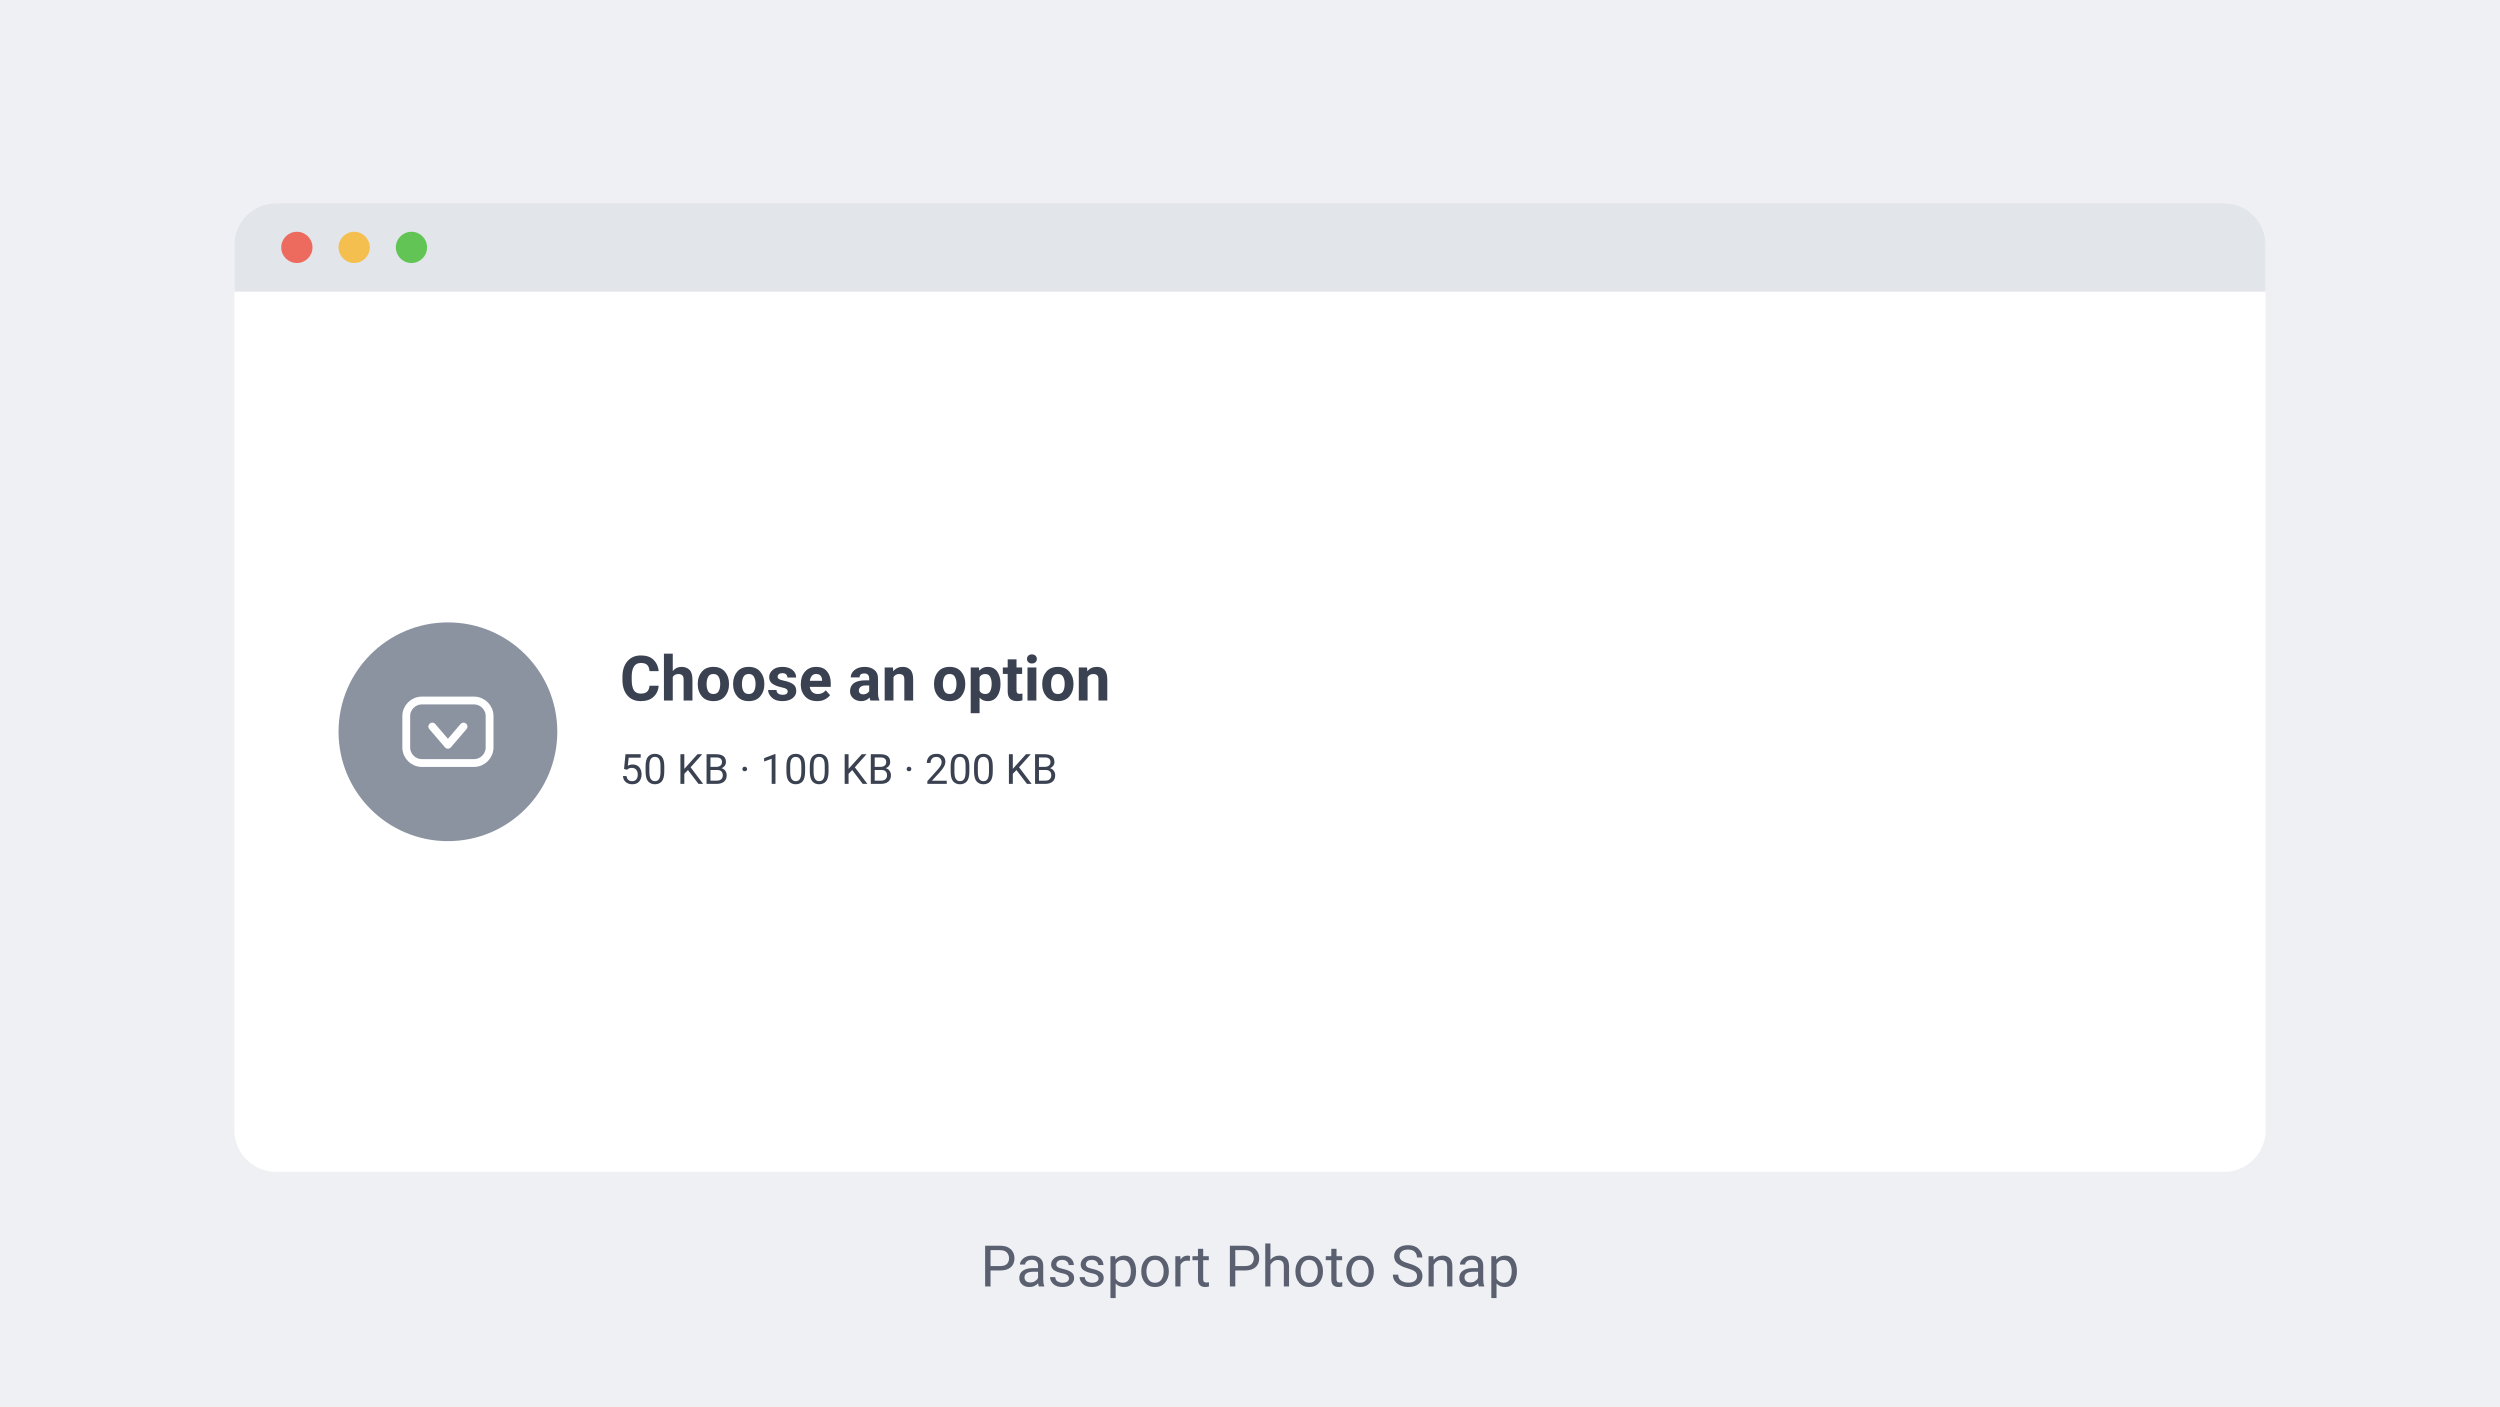
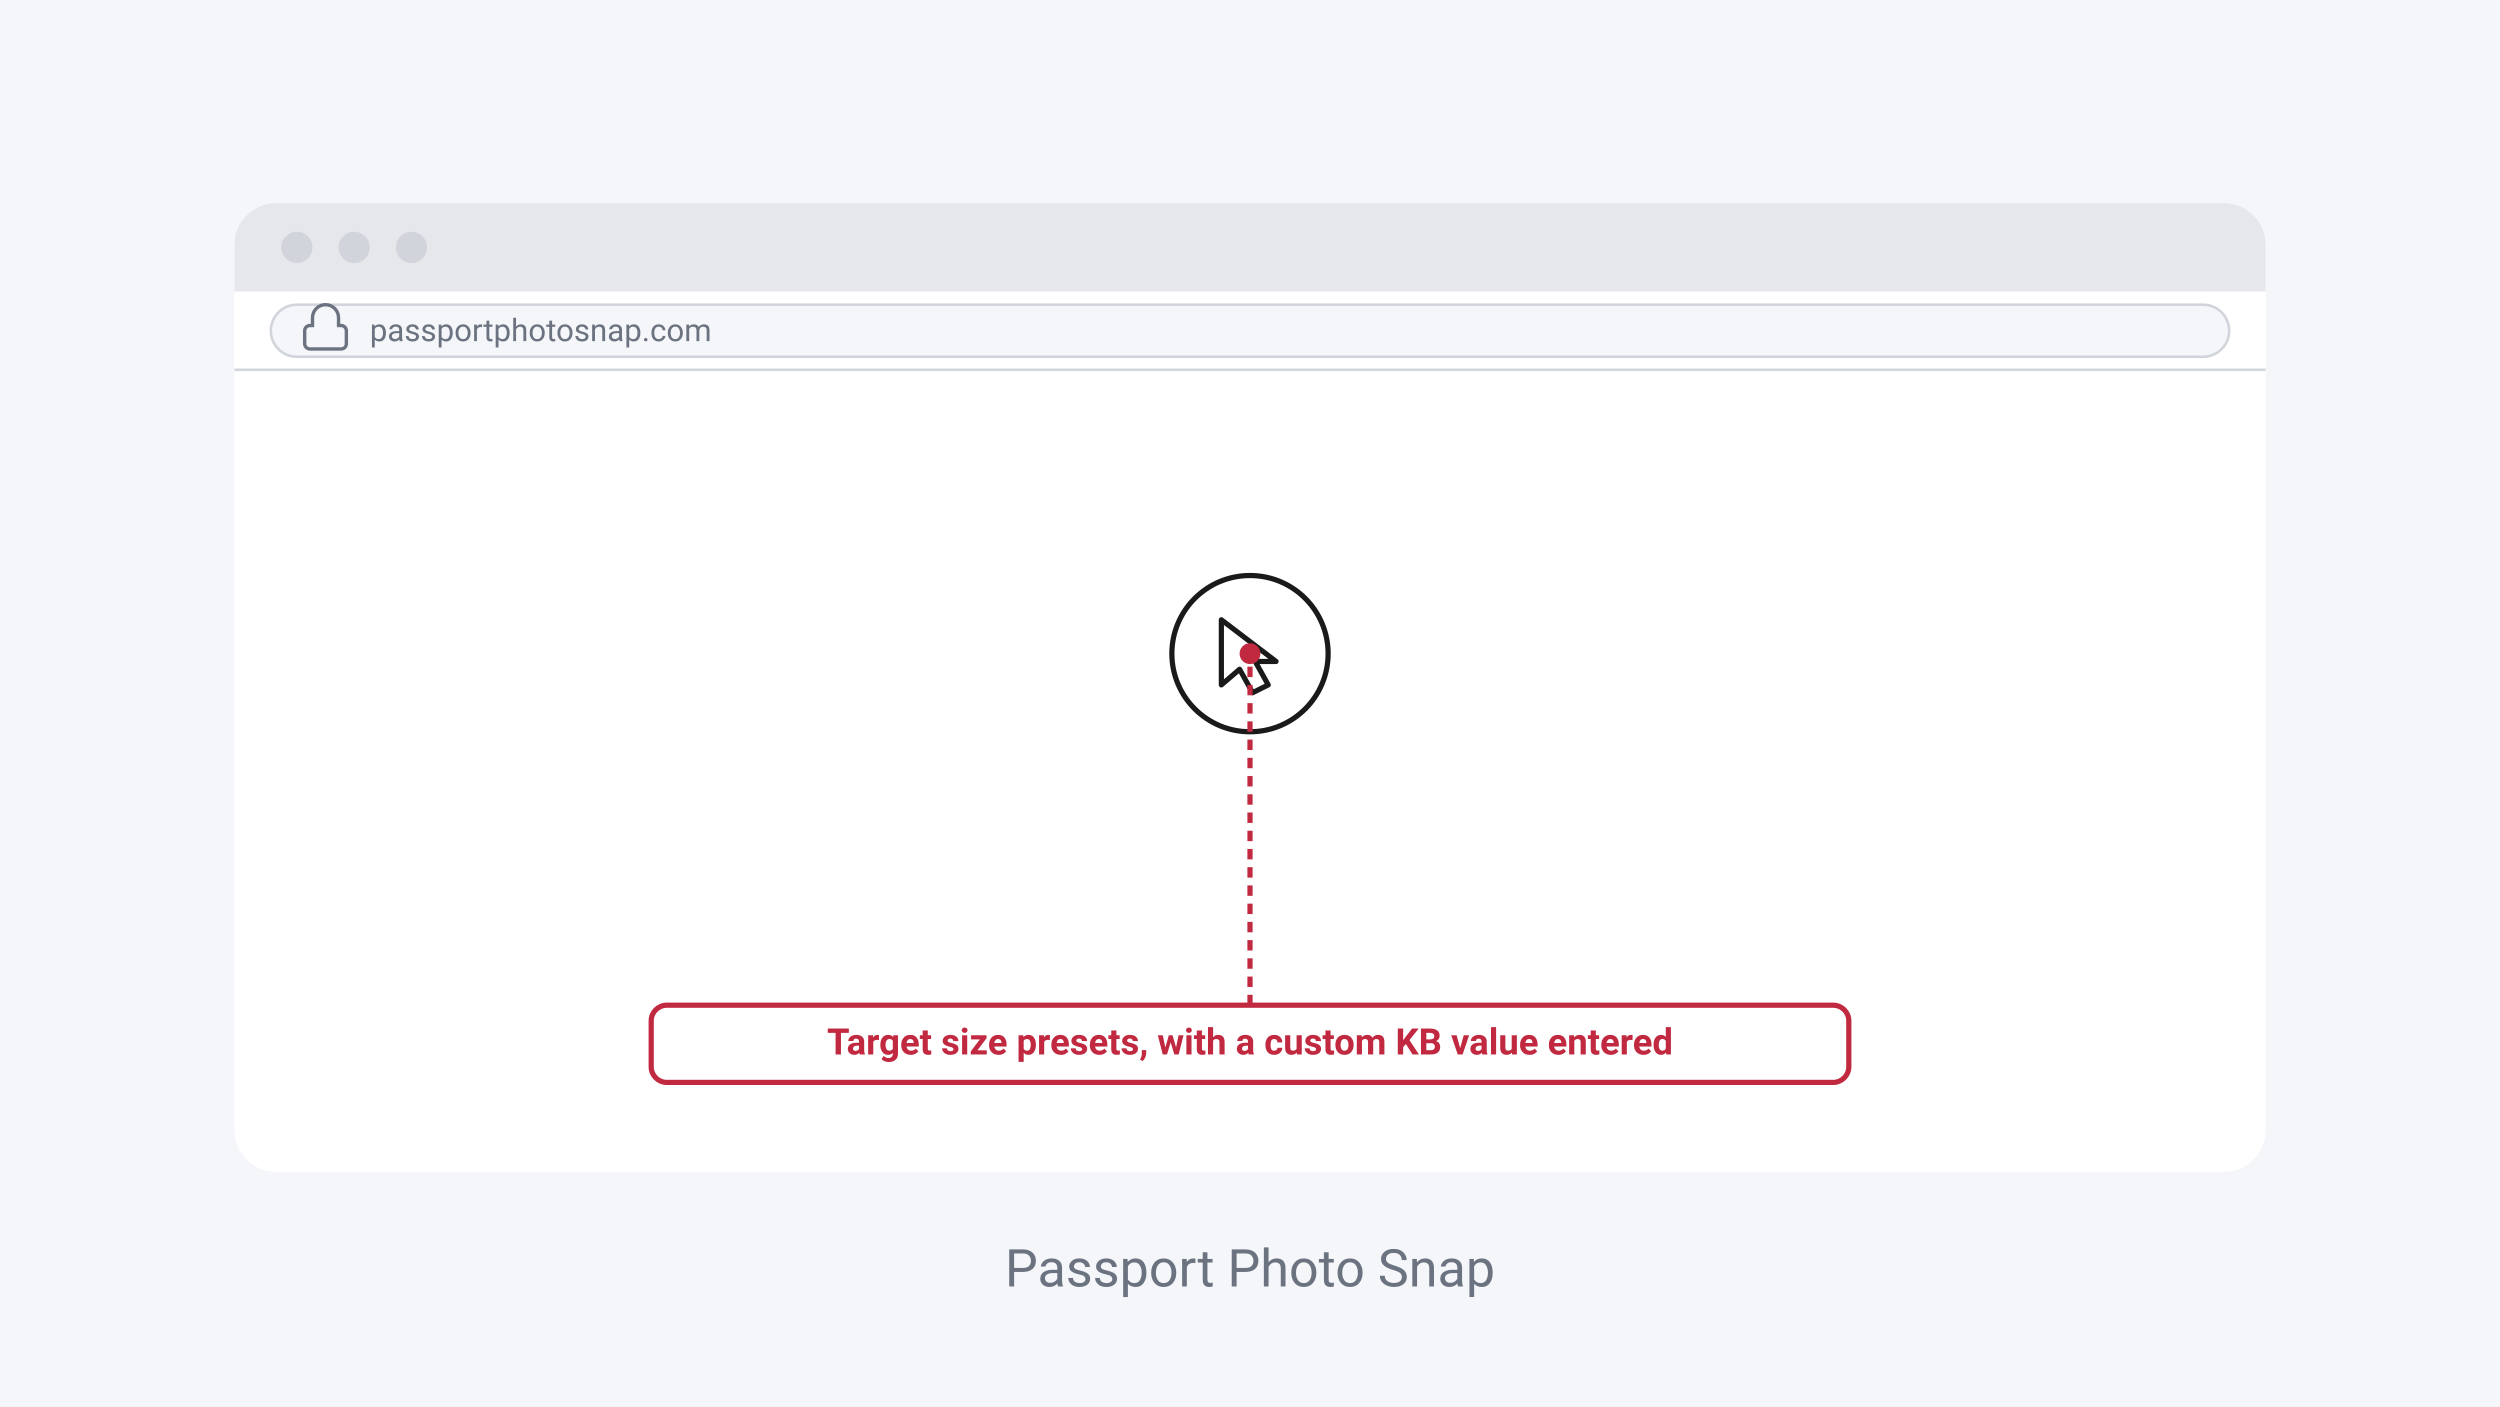
<svg xmlns="http://www.w3.org/2000/svg" width="960" height="540" viewBox="0 0 960 540">
-   <rect width="960" height="540" fill="#EEF0F3" />
+   <rect width="960" height="540" fill="#F4F6F9" />
  <rect x="90" y="78" width="780" height="372" rx="16" fill="#FFFFFF" />
-   <path d="M 90 94 A 16 16 0 0 1 106 78 L 854 78 A 16 16 0 0 1 870 94 L 870 112 L 90 112 Z" fill="#E2E5EA" />
-   <circle cx="114" cy="95" r="6" fill="#ED6A5E" />
-   <circle cx="136" cy="95" r="6" fill="#F4BF4F" />
-   <circle cx="158" cy="95" r="6" fill="#61C454" />
-   <circle cx="172" cy="281" r="42" fill="#8B93A1" />
-   <rect x="156" y="269" width="32" height="24" rx="6" fill="none" stroke="#FFFFFF" stroke-width="3" />
-   <path d="M 166 279 L 172 286 L 178 279" fill="none" stroke="#FFFFFF" stroke-width="3" stroke-linecap="round" stroke-linejoin="round" />
-   <text x="238" y="269" font-family="system-ui, -apple-system, 'Segoe UI', Roboto, sans-serif" font-size="24" font-weight="700" fill="#3A4150">Choose an option</text>
-   <text x="238" y="301" font-family="system-ui, -apple-system, 'Segoe UI', Roboto, sans-serif" font-size="16" font-weight="400" fill="#3A4150">50 KB · 100 KB · 200 KB</text>
-   <text x="480" y="494" text-anchor="middle" font-family="system-ui, -apple-system, 'Segoe UI', Roboto, sans-serif" font-size="22" fill="#5A6070">Passport Photo Snap</text>
+   <path d="M 90 94 A 16 16 0 0 1 106 78 L 854 78 A 16 16 0 0 1 870 94 L 870 112 L 90 112 Z" fill="#E5E7EB" />
+   <circle cx="114" cy="95" r="6" fill="#D1D5DB" />
+   <circle cx="136" cy="95" r="6" fill="#D1D5DB" />
+   <circle cx="158" cy="95" r="6" fill="#D1D5DB" />
+   <rect x="90" y="112" width="780" height="30" fill="#FFFFFF" />
+   <path d="M 90 142 L 870 142" stroke="#D1D5DB" stroke-width="1" />
+   <rect x="104" y="117" width="752" height="20" rx="10" fill="#F4F6F9" stroke="#D1D5DB" stroke-width="1" />
+   <path d="M 120 122 a 5 5 0 0 1 10 0 v 3 h 1 a 2 2 0 0 1 2 2 v 5 a 2 2 0 0 1 -2 2 h -12 a 2 2 0 0 1 -2 -2 v -5 a 2 2 0 0 1 2 -2 h 1 Z" fill="none" stroke="#6B7280" stroke-width="1.3" />
+   <text x="142" y="131" font-family="system-ui, -apple-system, 'Segoe UI', Roboto, sans-serif" font-size="12" font-weight="400" fill="#6B7280" text-anchor="start">passportphotosnap.com</text>
+   <circle cx="480" cy="251" r="30" fill="#FFFFFF" stroke="#1A1A1A" stroke-width="2" />
+   <path d="M 469 238 L 469 263 L 476 257 L 481 266 L 487 263 L 482 254 L 490 254 Z" fill="#FFFFFF" stroke="#1A1A1A" stroke-width="2" stroke-linejoin="round" />
+   <line x1="480" y1="386" x2="480" y2="251" stroke="#C0293F" stroke-width="2" stroke-dasharray="4,3" />
+   <circle cx="480" cy="251" r="4" fill="#C0293F" />
+   <rect x="250.059" y="386" width="459.882" height="29.65" rx="6" fill="#FFFFFF" stroke="#C0293F" stroke-width="2" />
+   <text x="480" y="404.92" font-family="system-ui, -apple-system, 'Segoe UI', Roboto, sans-serif" font-size="14" font-weight="700" fill="#C0293F" text-anchor="middle">Target size presets, with a custom KB value entered</text>
+   <text x="480" y="494" font-family="system-ui, -apple-system, 'Segoe UI', Roboto, sans-serif" font-size="20" font-weight="400" fill="#6B7280" text-anchor="middle">Passport Photo Snap</text>
</svg>
